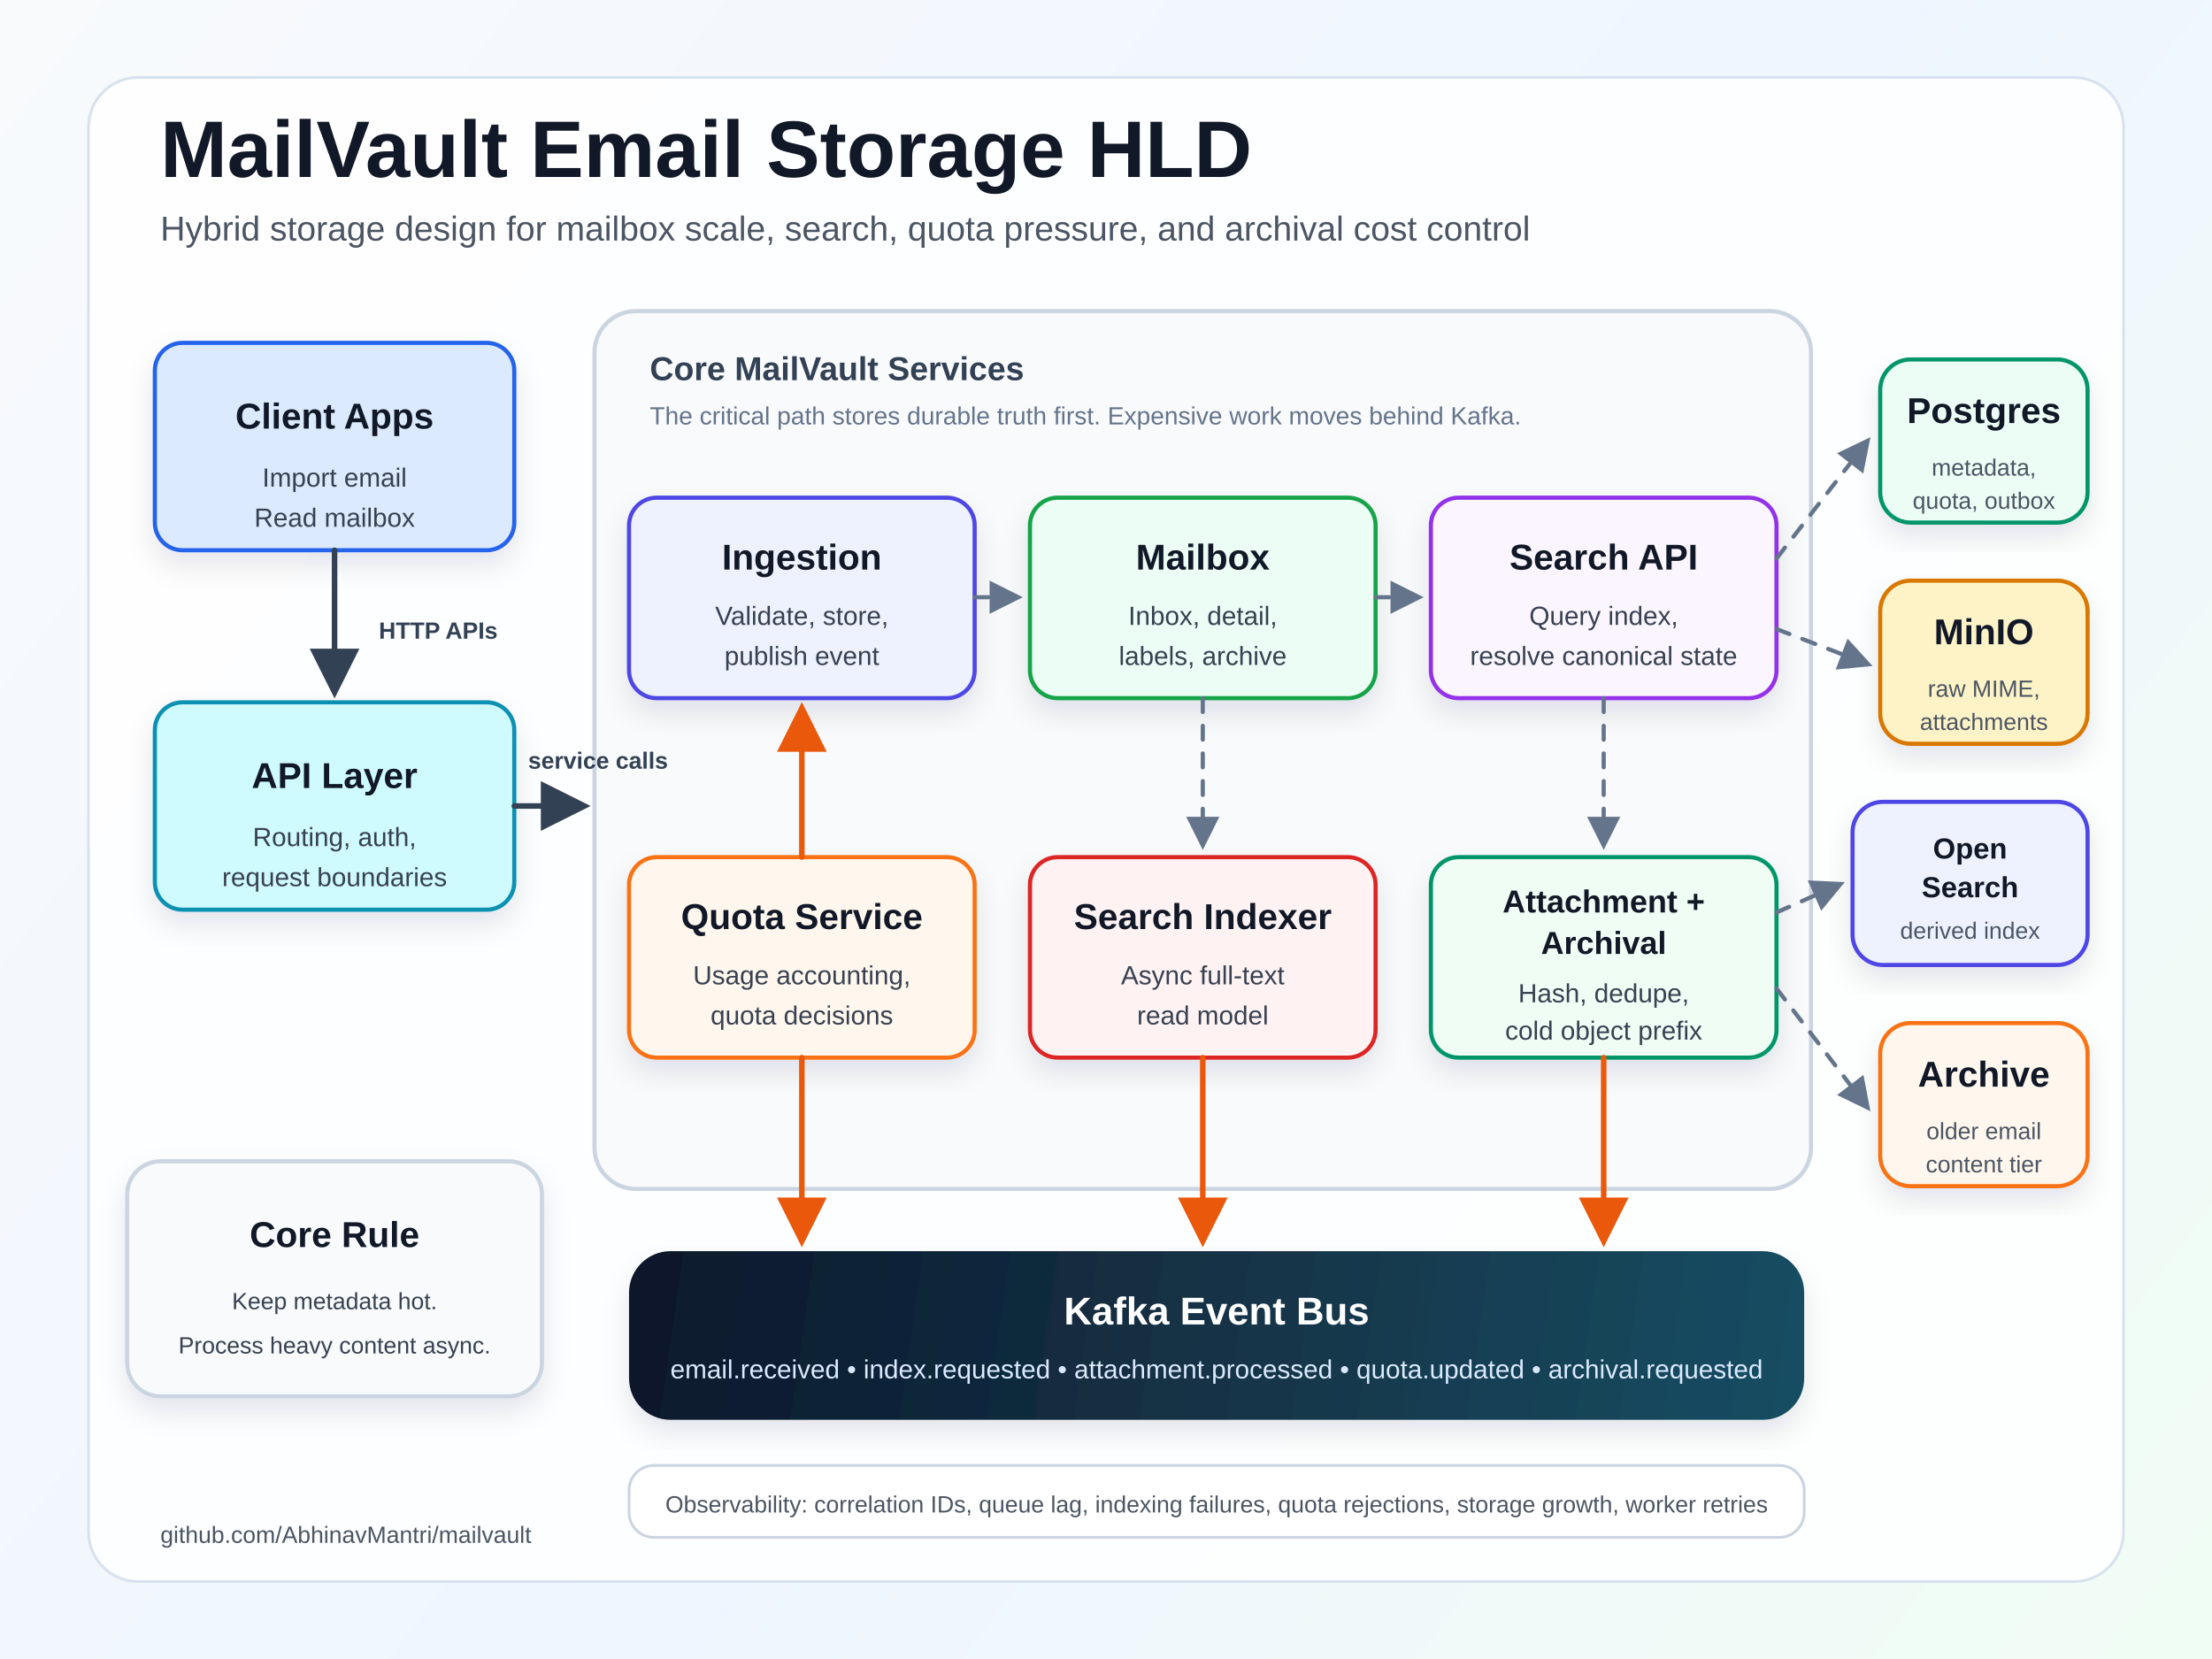
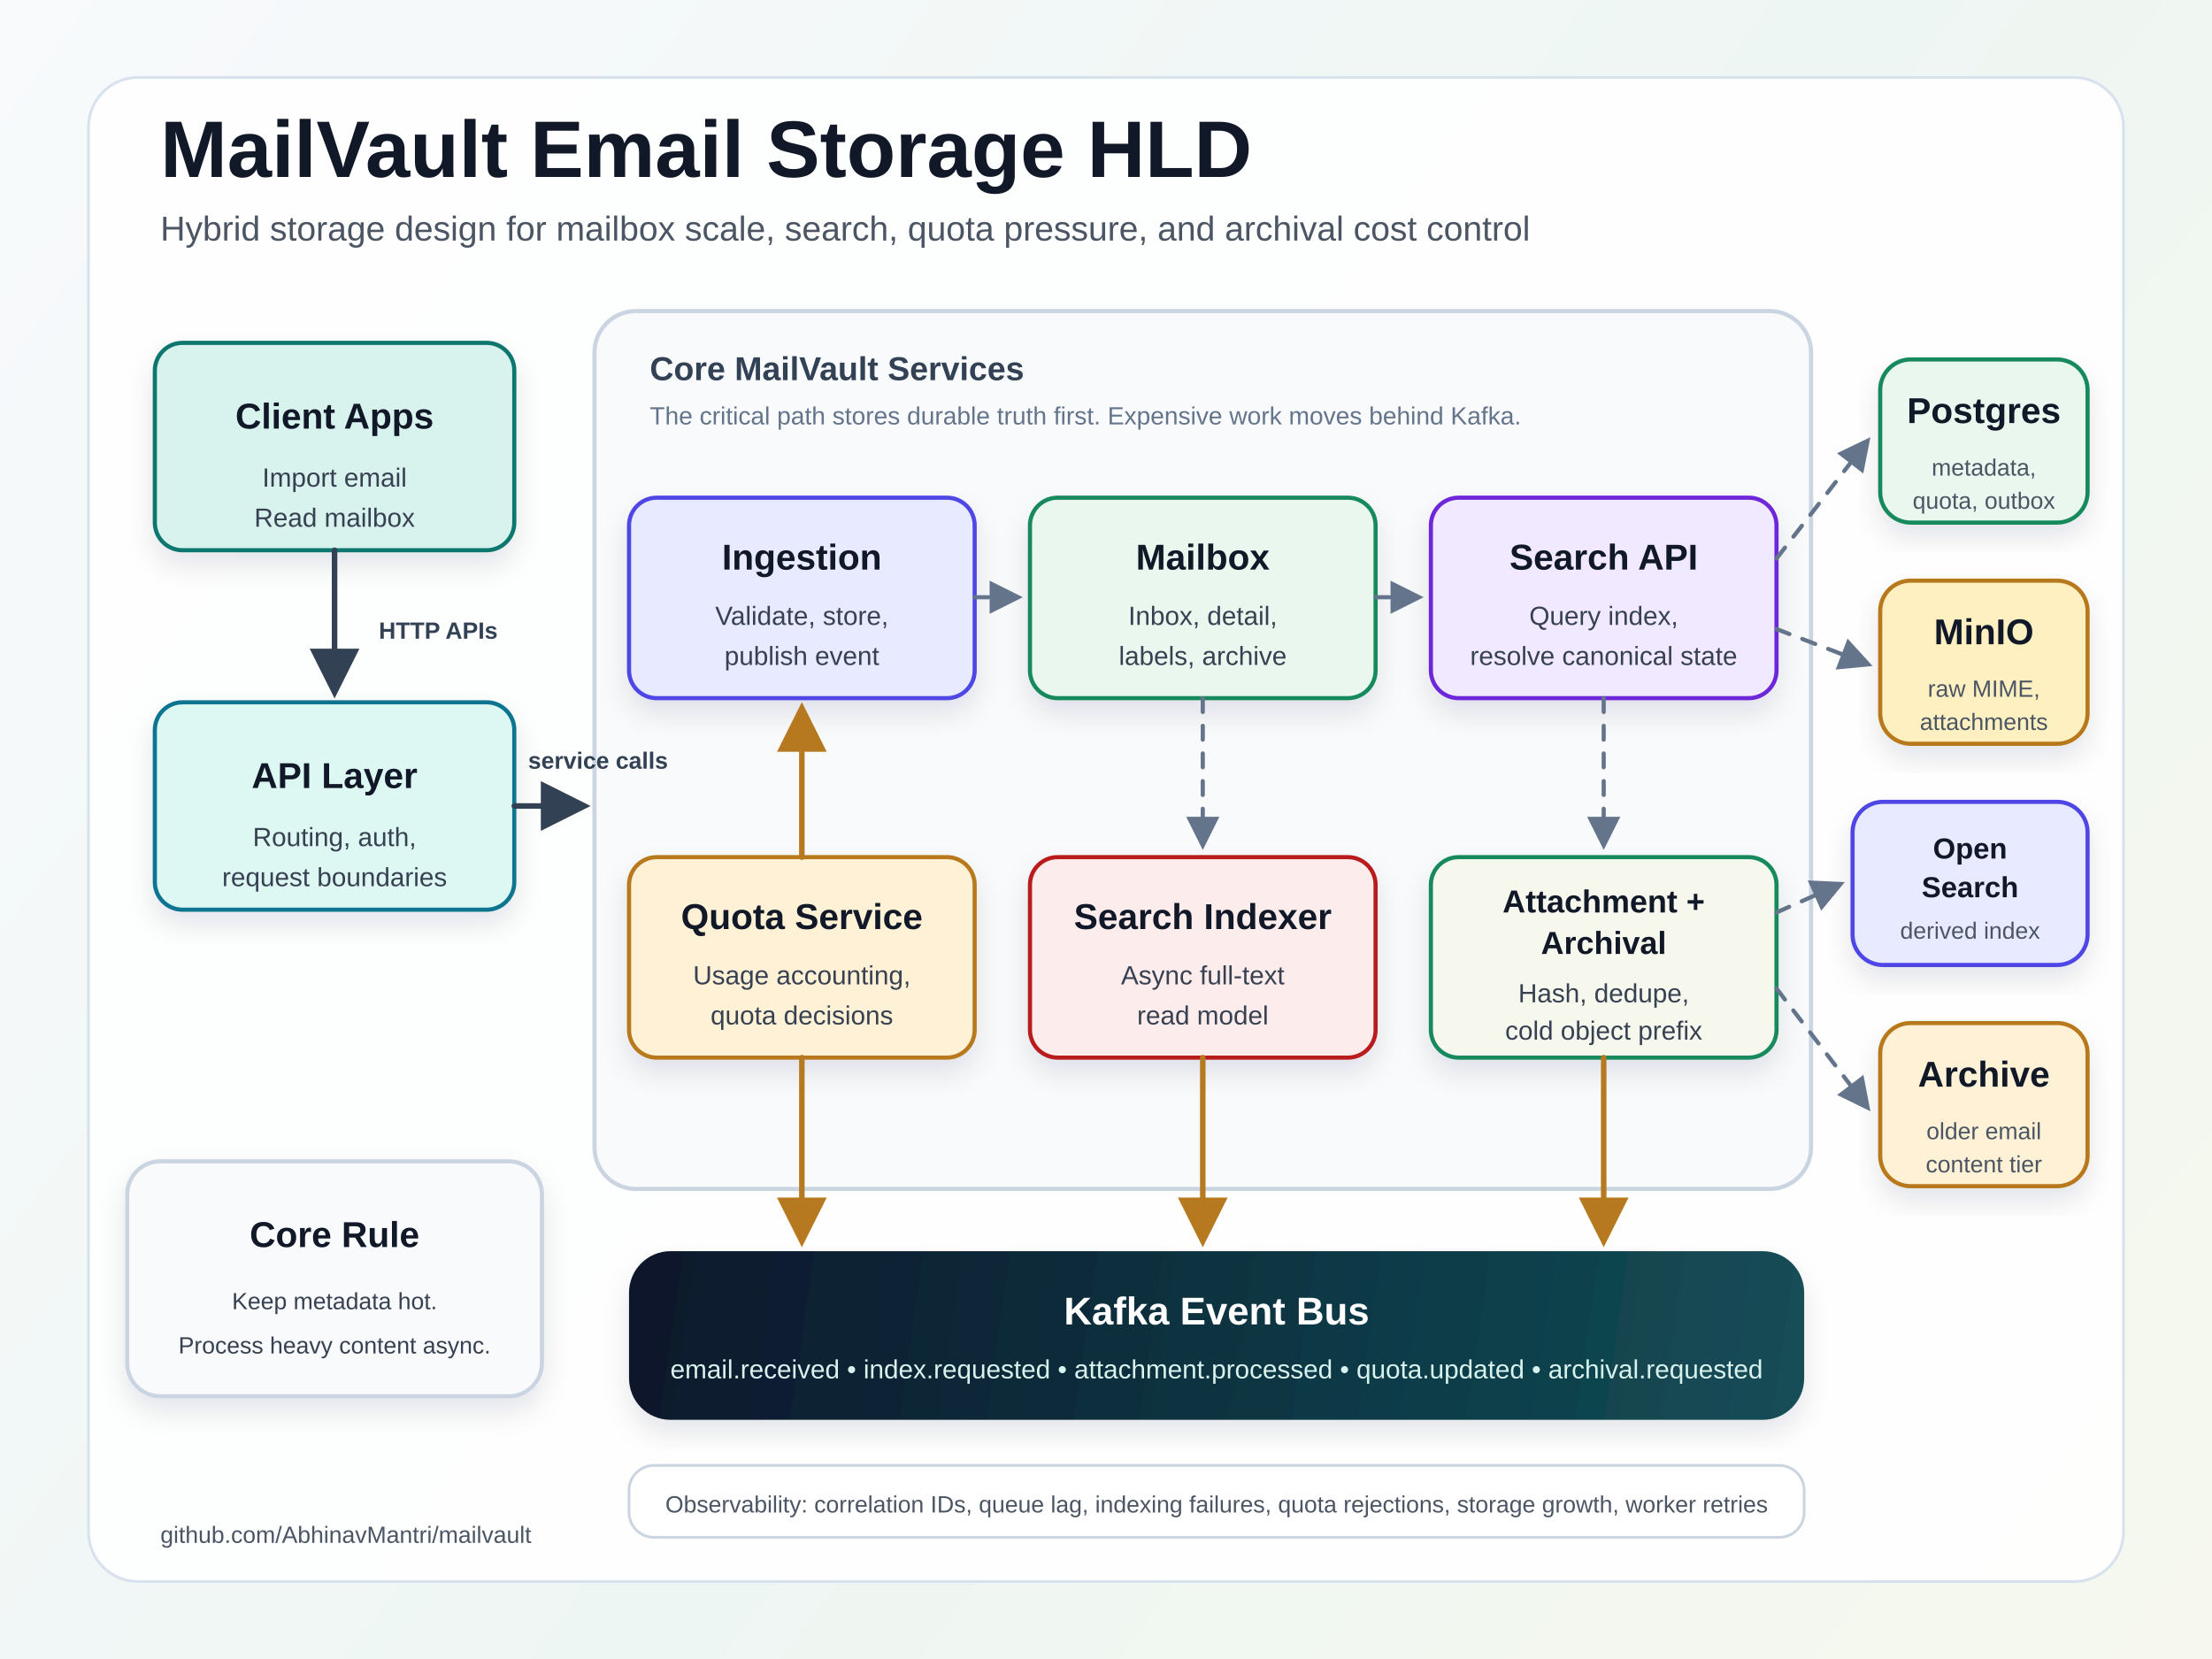
<svg xmlns="http://www.w3.org/2000/svg" width="1600" height="1200" viewBox="0 0 1600 1200" fill="none" role="img" aria-labelledby="title desc">
  <defs>
    <style>
      .title { font: 700 58px Arial, Helvetica, sans-serif; fill: #111827; }
      .subtitle { font: 400 25px Arial, Helvetica, sans-serif; fill: #4b5563; }
      .group-title { font: 700 24px Arial, Helvetica, sans-serif; fill: #334155; }
      .group-note { font: 400 18px Arial, Helvetica, sans-serif; fill: #64748b; }
      .box-title { font: 700 26px Arial, Helvetica, sans-serif; fill: #111827; }
      .box-title-small { font: 700 23px Arial, Helvetica, sans-serif; fill: #111827; }
      .box-title-xs { font: 700 21px Arial, Helvetica, sans-serif; fill: #111827; }
      .box-body { font: 400 19px Arial, Helvetica, sans-serif; fill: #374151; }
      .callout-body { font: 400 17px Arial, Helvetica, sans-serif; fill: #374151; }
      .small { font: 400 17px Arial, Helvetica, sans-serif; fill: #4b5563; }
      .label { font: 700 17px Arial, Helvetica, sans-serif; fill: #334155; }
      .white-title { font: 700 28px Arial, Helvetica, sans-serif; fill: #ffffff; }
-       .white-small { font: 400 19px Arial, Helvetica, sans-serif; fill: #dbeafe; }
+       .white-small { font: 400 19px Arial, Helvetica, sans-serif; fill: #D8F3EE; }
      .arrow { stroke: #334155; stroke-width: 4; stroke-linecap: round; stroke-linejoin: round; }
      .soft-arrow { stroke: #64748b; stroke-width: 3; stroke-linecap: round; stroke-linejoin: round; stroke-dasharray: 10 10; }
-       .event-arrow { stroke: #ea580c; stroke-width: 4; stroke-linecap: round; stroke-linejoin: round; }
+       .event-arrow { stroke: #B7791F; stroke-width: 4; stroke-linecap: round; stroke-linejoin: round; }
      .box { stroke-width: 3; rx: 20; }
    </style>
    <marker id="arrow" viewBox="0 0 10 10" refX="8" refY="5" markerWidth="9" markerHeight="9" orient="auto">
      <path d="M0 0 L10 5 L0 10 z" fill="#334155" />
    </marker>
    <marker id="softArrow" viewBox="0 0 10 10" refX="8" refY="5" markerWidth="8" markerHeight="8" orient="auto">
      <path d="M0 0 L10 5 L0 10 z" fill="#64748b" />
    </marker>
    <marker id="eventArrow" viewBox="0 0 10 10" refX="8" refY="5" markerWidth="9" markerHeight="9" orient="auto">
-       <path d="M0 0 L10 5 L0 10 z" fill="#ea580c" />
+       <path d="M0 0 L10 5 L0 10 z" fill="#B7791F" />
    </marker>
    <linearGradient id="pageBg" x1="0" y1="0" x2="1600" y2="1200" gradientUnits="userSpaceOnUse">
      <stop stop-color="#f8fafc" />
-       <stop offset="0.54" stop-color="#eff6ff" />
-       <stop offset="1" stop-color="#f0fdf4" />
+       <stop offset="0.54" stop-color="#EEF6F3" />
+       <stop offset="1" stop-color="#F6F8EE" />
    </linearGradient>
    <linearGradient id="kafkaBg" x1="455" y1="905" x2="1305" y2="1028" gradientUnits="userSpaceOnUse">
      <stop stop-color="#0f172a" />
-       <stop offset="1" stop-color="#164e63" />
+       <stop offset="1" stop-color="#124E57" />
    </linearGradient>
    <filter id="shadow" x="-10%" y="-12%" width="120%" height="130%">
      <feDropShadow dx="0" dy="10" stdDeviation="10" flood-color="#0f172a" flood-opacity="0.10" />
    </filter>
  </defs>
  <rect width="1600" height="1200" fill="url(#pageBg)" />
  <rect x="64" y="56" width="1472" height="1088" rx="36" fill="#ffffff" fill-opacity="0.86" stroke="#d8e2ee" stroke-width="2" />
  <text x="116" y="128" class="title">MailVault Email Storage HLD</text>
  <text x="116" y="174" class="subtitle">Hybrid storage design for mailbox scale, search, quota pressure, and archival cost control</text>
-   <rect x="112" y="248" width="260" height="150" class="box" fill="#dbeafe" stroke="#2563eb" filter="url(#shadow)" />
+   <rect x="112" y="248" width="260" height="150" class="box" fill="#D8F3EE" stroke="#0F766E" filter="url(#shadow)" />
  <text x="242" y="310" text-anchor="middle" class="box-title">Client Apps</text>
  <text x="242" y="352" text-anchor="middle" class="box-body">Import email</text>
  <text x="242" y="381" text-anchor="middle" class="box-body">Read mailbox</text>
  <path class="arrow" d="M242 398 L242 498" marker-end="url(#arrow)" />
  <text x="274" y="462" class="label">HTTP APIs</text>
-   <rect x="112" y="508" width="260" height="150" class="box" fill="#cffafe" stroke="#0891b2" filter="url(#shadow)" />
+   <rect x="112" y="508" width="260" height="150" class="box" fill="#DDF7F3" stroke="#0E7490" filter="url(#shadow)" />
  <text x="242" y="570" text-anchor="middle" class="box-title">API Layer</text>
  <text x="242" y="612" text-anchor="middle" class="box-body">Routing, auth,</text>
  <text x="242" y="641" text-anchor="middle" class="box-body">request boundaries</text>
  <rect x="430" y="225" width="880" height="635" rx="30" fill="#f8fafc" stroke="#cbd5e1" stroke-width="3" />
  <text x="470" y="275" class="group-title">Core MailVault Services</text>
  <text x="470" y="307" class="group-note">The critical path stores durable truth first. Expensive work moves behind Kafka.</text>
  <path class="arrow" d="M372 583 L420 583" marker-end="url(#arrow)" />
  <text x="382" y="556" class="label">service calls</text>
-   <rect x="455" y="360" width="250" height="145" class="box" fill="#eef2ff" stroke="#4f46e5" filter="url(#shadow)" />
+   <rect x="455" y="360" width="250" height="145" class="box" fill="#E8EAFF" stroke="#4F46E5" filter="url(#shadow)" />
  <text x="580" y="412" text-anchor="middle" class="box-title">Ingestion</text>
  <text x="580" y="452" text-anchor="middle" class="box-body">Validate, store,</text>
  <text x="580" y="481" text-anchor="middle" class="box-body">publish event</text>
-   <rect x="745" y="360" width="250" height="145" class="box" fill="#ecfdf5" stroke="#16a34a" filter="url(#shadow)" />
+   <rect x="745" y="360" width="250" height="145" class="box" fill="#E9F7EF" stroke="#168A5B" filter="url(#shadow)" />
  <text x="870" y="412" text-anchor="middle" class="box-title">Mailbox</text>
  <text x="870" y="452" text-anchor="middle" class="box-body">Inbox, detail,</text>
  <text x="870" y="481" text-anchor="middle" class="box-body">labels, archive</text>
-   <rect x="1035" y="360" width="250" height="145" class="box" fill="#faf5ff" stroke="#9333ea" filter="url(#shadow)" />
+   <rect x="1035" y="360" width="250" height="145" class="box" fill="#F0E9FF" stroke="#6D28D9" filter="url(#shadow)" />
  <text x="1160" y="412" text-anchor="middle" class="box-title">Search API</text>
  <text x="1160" y="452" text-anchor="middle" class="box-body">Query index,</text>
  <text x="1160" y="481" text-anchor="middle" class="box-body">resolve canonical state</text>
-   <rect x="455" y="620" width="250" height="145" class="box" fill="#fff7ed" stroke="#f97316" filter="url(#shadow)" />
+   <rect x="455" y="620" width="250" height="145" class="box" fill="#FFF1D6" stroke="#B7791F" filter="url(#shadow)" />
  <text x="580" y="672" text-anchor="middle" class="box-title">Quota Service</text>
  <text x="580" y="712" text-anchor="middle" class="box-body">Usage accounting,</text>
  <text x="580" y="741" text-anchor="middle" class="box-body">quota decisions</text>
-   <rect x="745" y="620" width="250" height="145" class="box" fill="#fef2f2" stroke="#dc2626" filter="url(#shadow)" />
+   <rect x="745" y="620" width="250" height="145" class="box" fill="#FDECEC" stroke="#B91C1C" filter="url(#shadow)" />
  <text x="870" y="672" text-anchor="middle" class="box-title">Search Indexer</text>
  <text x="870" y="712" text-anchor="middle" class="box-body">Async full-text</text>
  <text x="870" y="741" text-anchor="middle" class="box-body">read model</text>
-   <rect x="1035" y="620" width="250" height="145" class="box" fill="#f0fdf4" stroke="#059669" filter="url(#shadow)" />
+   <rect x="1035" y="620" width="250" height="145" class="box" fill="#F6F8EE" stroke="#168A5B" filter="url(#shadow)" />
  <text x="1160" y="660" text-anchor="middle" class="box-title-small">Attachment +</text>
  <text x="1160" y="690" text-anchor="middle" class="box-title-small">Archival</text>
  <text x="1160" y="725" text-anchor="middle" class="box-body">Hash, dedupe,</text>
  <text x="1160" y="752" text-anchor="middle" class="box-body">cold object prefix</text>
-   <rect x="1360" y="260" width="150" height="118" rx="22" fill="#ecfdf5" stroke="#059669" stroke-width="3" filter="url(#shadow)" />
+   <rect x="1360" y="260" width="150" height="118" rx="22" fill="#E9F7EF" stroke="#168A5B" stroke-width="3" filter="url(#shadow)" />
  <text x="1435" y="306" text-anchor="middle" class="box-title">Postgres</text>
  <text x="1435" y="344" text-anchor="middle" class="small">metadata,</text>
  <text x="1435" y="368" text-anchor="middle" class="small">quota, outbox</text>
-   <rect x="1360" y="420" width="150" height="118" rx="22" fill="#fef3c7" stroke="#d97706" stroke-width="3" filter="url(#shadow)" />
+   <rect x="1360" y="420" width="150" height="118" rx="22" fill="#FFF0C2" stroke="#B7791F" stroke-width="3" filter="url(#shadow)" />
  <text x="1435" y="466" text-anchor="middle" class="box-title">MinIO</text>
  <text x="1435" y="504" text-anchor="middle" class="small">raw MIME,</text>
  <text x="1435" y="528" text-anchor="middle" class="small">attachments</text>
-   <rect x="1340" y="580" width="170" height="118" rx="22" fill="#eef2ff" stroke="#4f46e5" stroke-width="3" filter="url(#shadow)" />
+   <rect x="1340" y="580" width="170" height="118" rx="22" fill="#E8EAFF" stroke="#4F46E5" stroke-width="3" filter="url(#shadow)" />
  <text x="1425" y="621" text-anchor="middle" class="box-title-xs">Open</text>
  <text x="1425" y="649" text-anchor="middle" class="box-title-xs">Search</text>
  <text x="1425" y="679" text-anchor="middle" class="small">derived index</text>
-   <rect x="1360" y="740" width="150" height="118" rx="22" fill="#fff7ed" stroke="#f97316" stroke-width="3" filter="url(#shadow)" />
+   <rect x="1360" y="740" width="150" height="118" rx="22" fill="#FFF1D6" stroke="#B7791F" stroke-width="3" filter="url(#shadow)" />
  <text x="1435" y="786" text-anchor="middle" class="box-title">Archive</text>
  <text x="1435" y="824" text-anchor="middle" class="small">older email</text>
  <text x="1435" y="848" text-anchor="middle" class="small">content tier</text>
  <path class="soft-arrow" d="M705 432 L735 432" marker-end="url(#softArrow)" />
  <path class="soft-arrow" d="M995 432 L1025 432" marker-end="url(#softArrow)" />
  <path class="soft-arrow" d="M870 505 L870 610" marker-end="url(#softArrow)" />
  <path class="soft-arrow" d="M1160 505 L1160 610" marker-end="url(#softArrow)" />
  <path class="soft-arrow" d="M1285 404 L1350 320" marker-end="url(#softArrow)" />
  <path class="soft-arrow" d="M1285 455 L1350 480" marker-end="url(#softArrow)" />
  <path class="soft-arrow" d="M1285 660 L1330 640" marker-end="url(#softArrow)" />
  <path class="soft-arrow" d="M1285 715 L1350 800" marker-end="url(#softArrow)" />
  <rect x="455" y="905" width="850" height="122" rx="30" fill="url(#kafkaBg)" filter="url(#shadow)" />
  <text x="880" y="958" text-anchor="middle" class="white-title">Kafka Event Bus</text>
  <text x="880" y="997" text-anchor="middle" class="white-small">email.received • index.requested • attachment.processed • quota.updated • archival.requested</text>
  <path class="event-arrow" d="M580 765 L580 895" marker-end="url(#eventArrow)" />
  <path class="event-arrow" d="M870 765 L870 895" marker-end="url(#eventArrow)" />
  <path class="event-arrow" d="M1160 765 L1160 895" marker-end="url(#eventArrow)" />
  <path class="event-arrow" d="M580 620 C580 575 580 550 580 515" marker-end="url(#eventArrow)" />
  <rect x="92" y="840" width="300" height="170" rx="24" fill="#f8fafc" stroke="#cbd5e1" stroke-width="3" filter="url(#shadow)" />
  <text x="242" y="902" text-anchor="middle" class="box-title">Core Rule</text>
  <text x="242" y="947" text-anchor="middle" class="callout-body">Keep metadata hot.</text>
  <text x="242" y="979" text-anchor="middle" class="callout-body">Process heavy content async.</text>
  <rect x="455" y="1060" width="850" height="52" rx="18" fill="#ffffff" stroke="#cbd5e1" stroke-width="2" />
  <text x="880" y="1094" text-anchor="middle" class="small">Observability: correlation IDs, queue lag, indexing failures, quota rejections, storage growth, worker retries</text>
  <text x="116" y="1116" class="small">github.com/AbhinavMantri/mailvault</text>
</svg>
